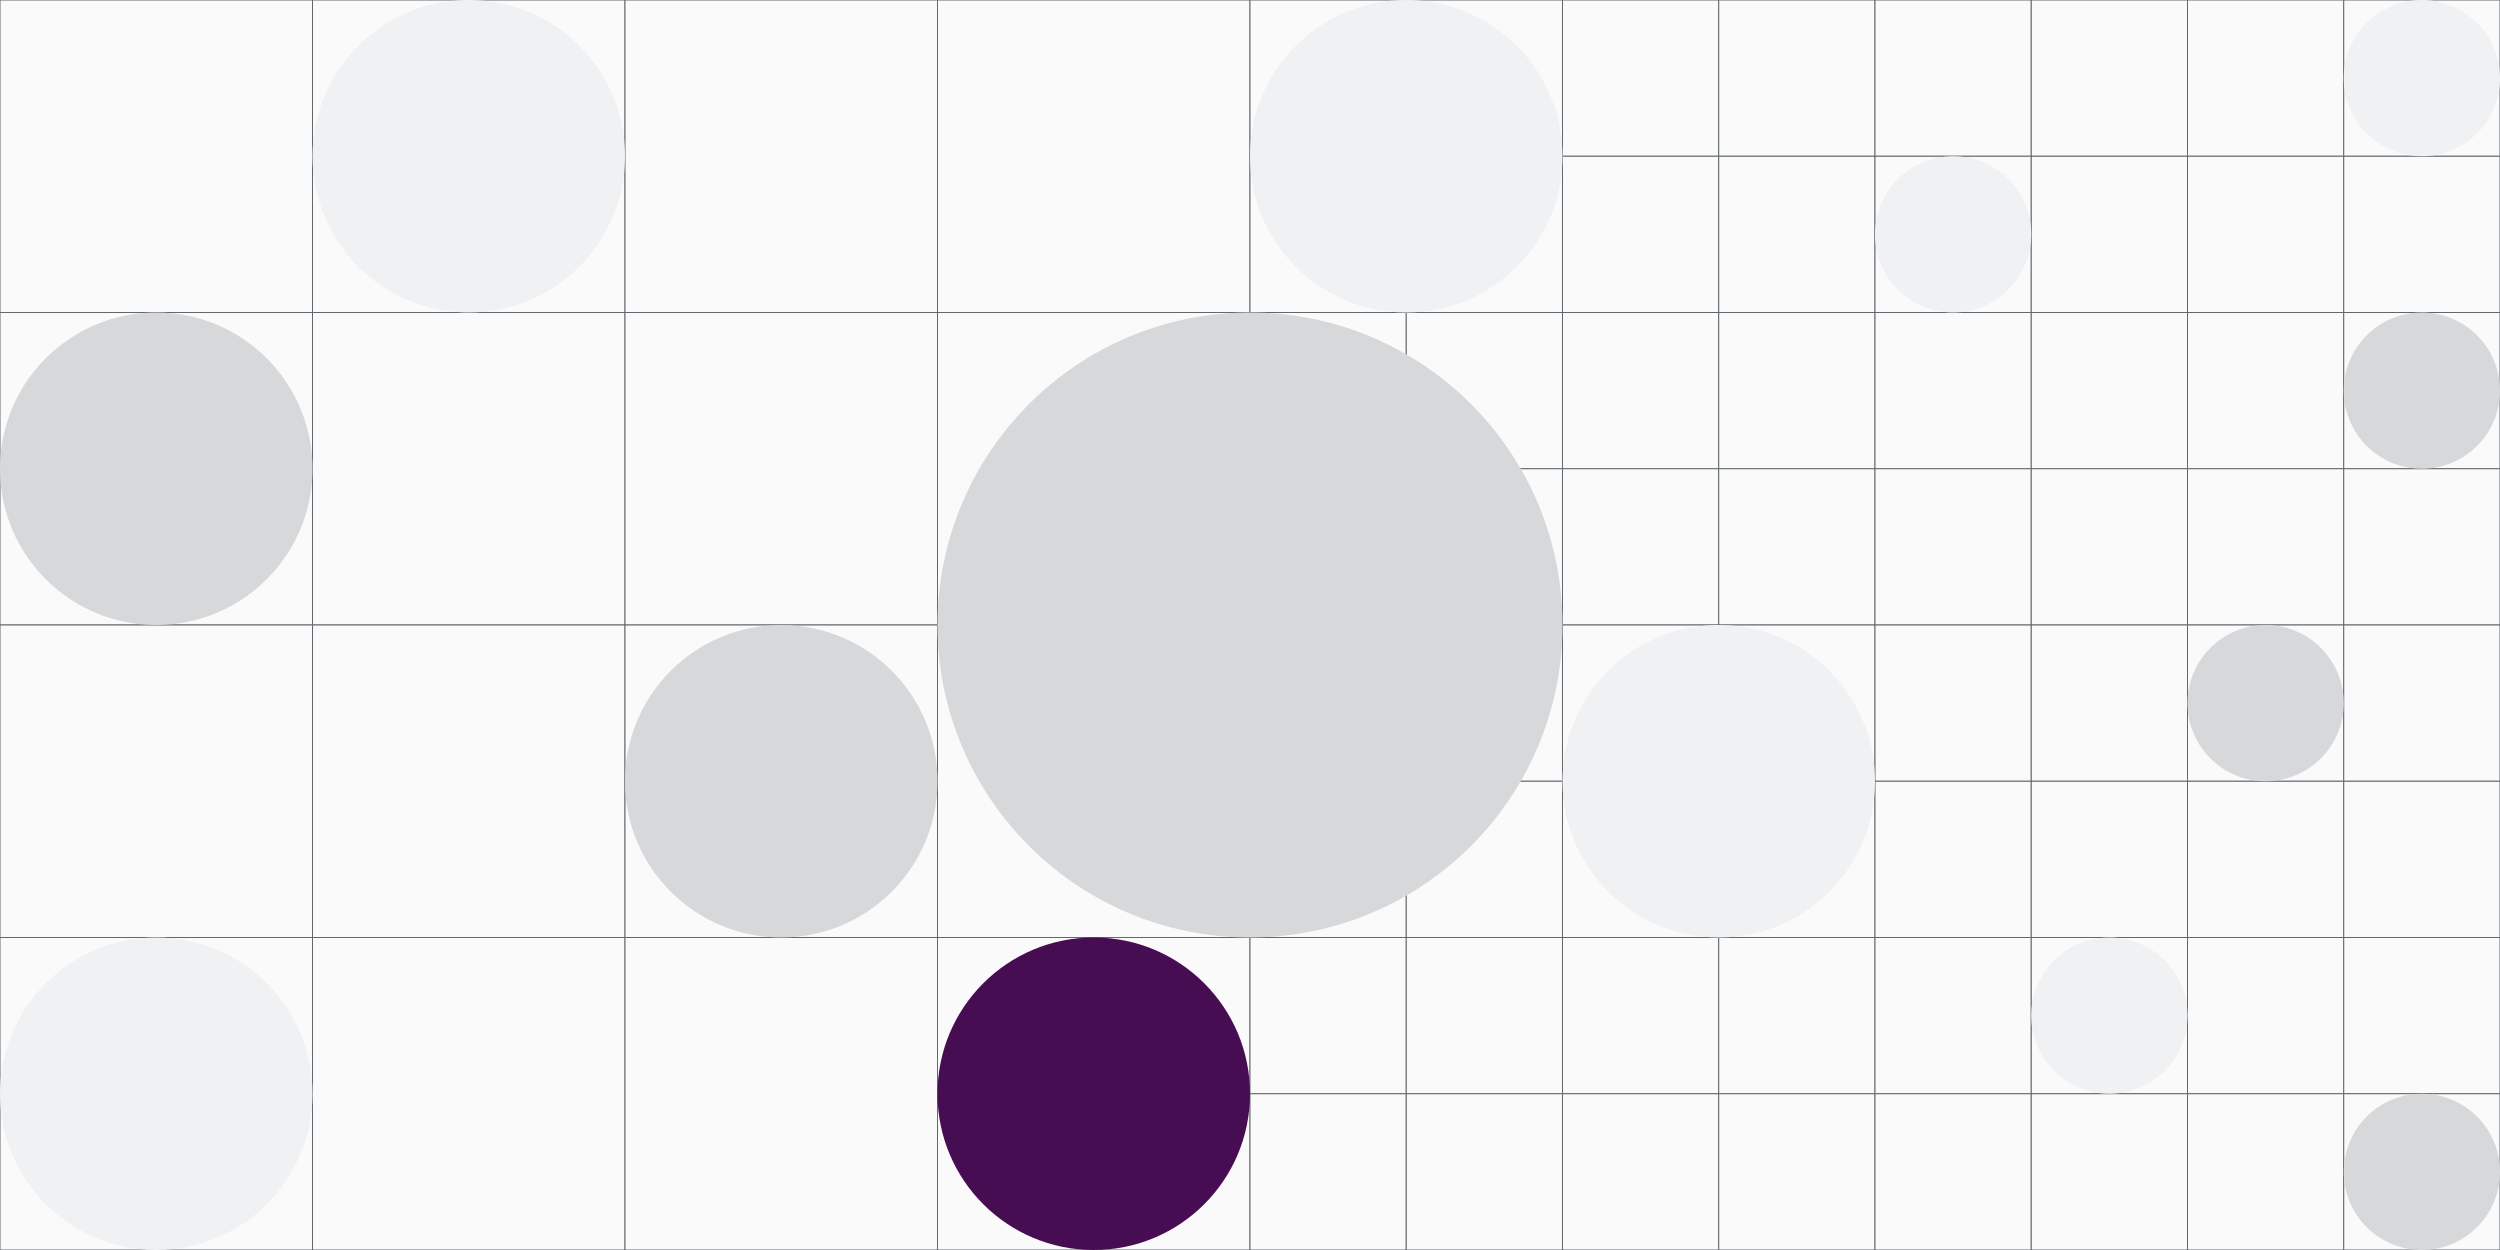
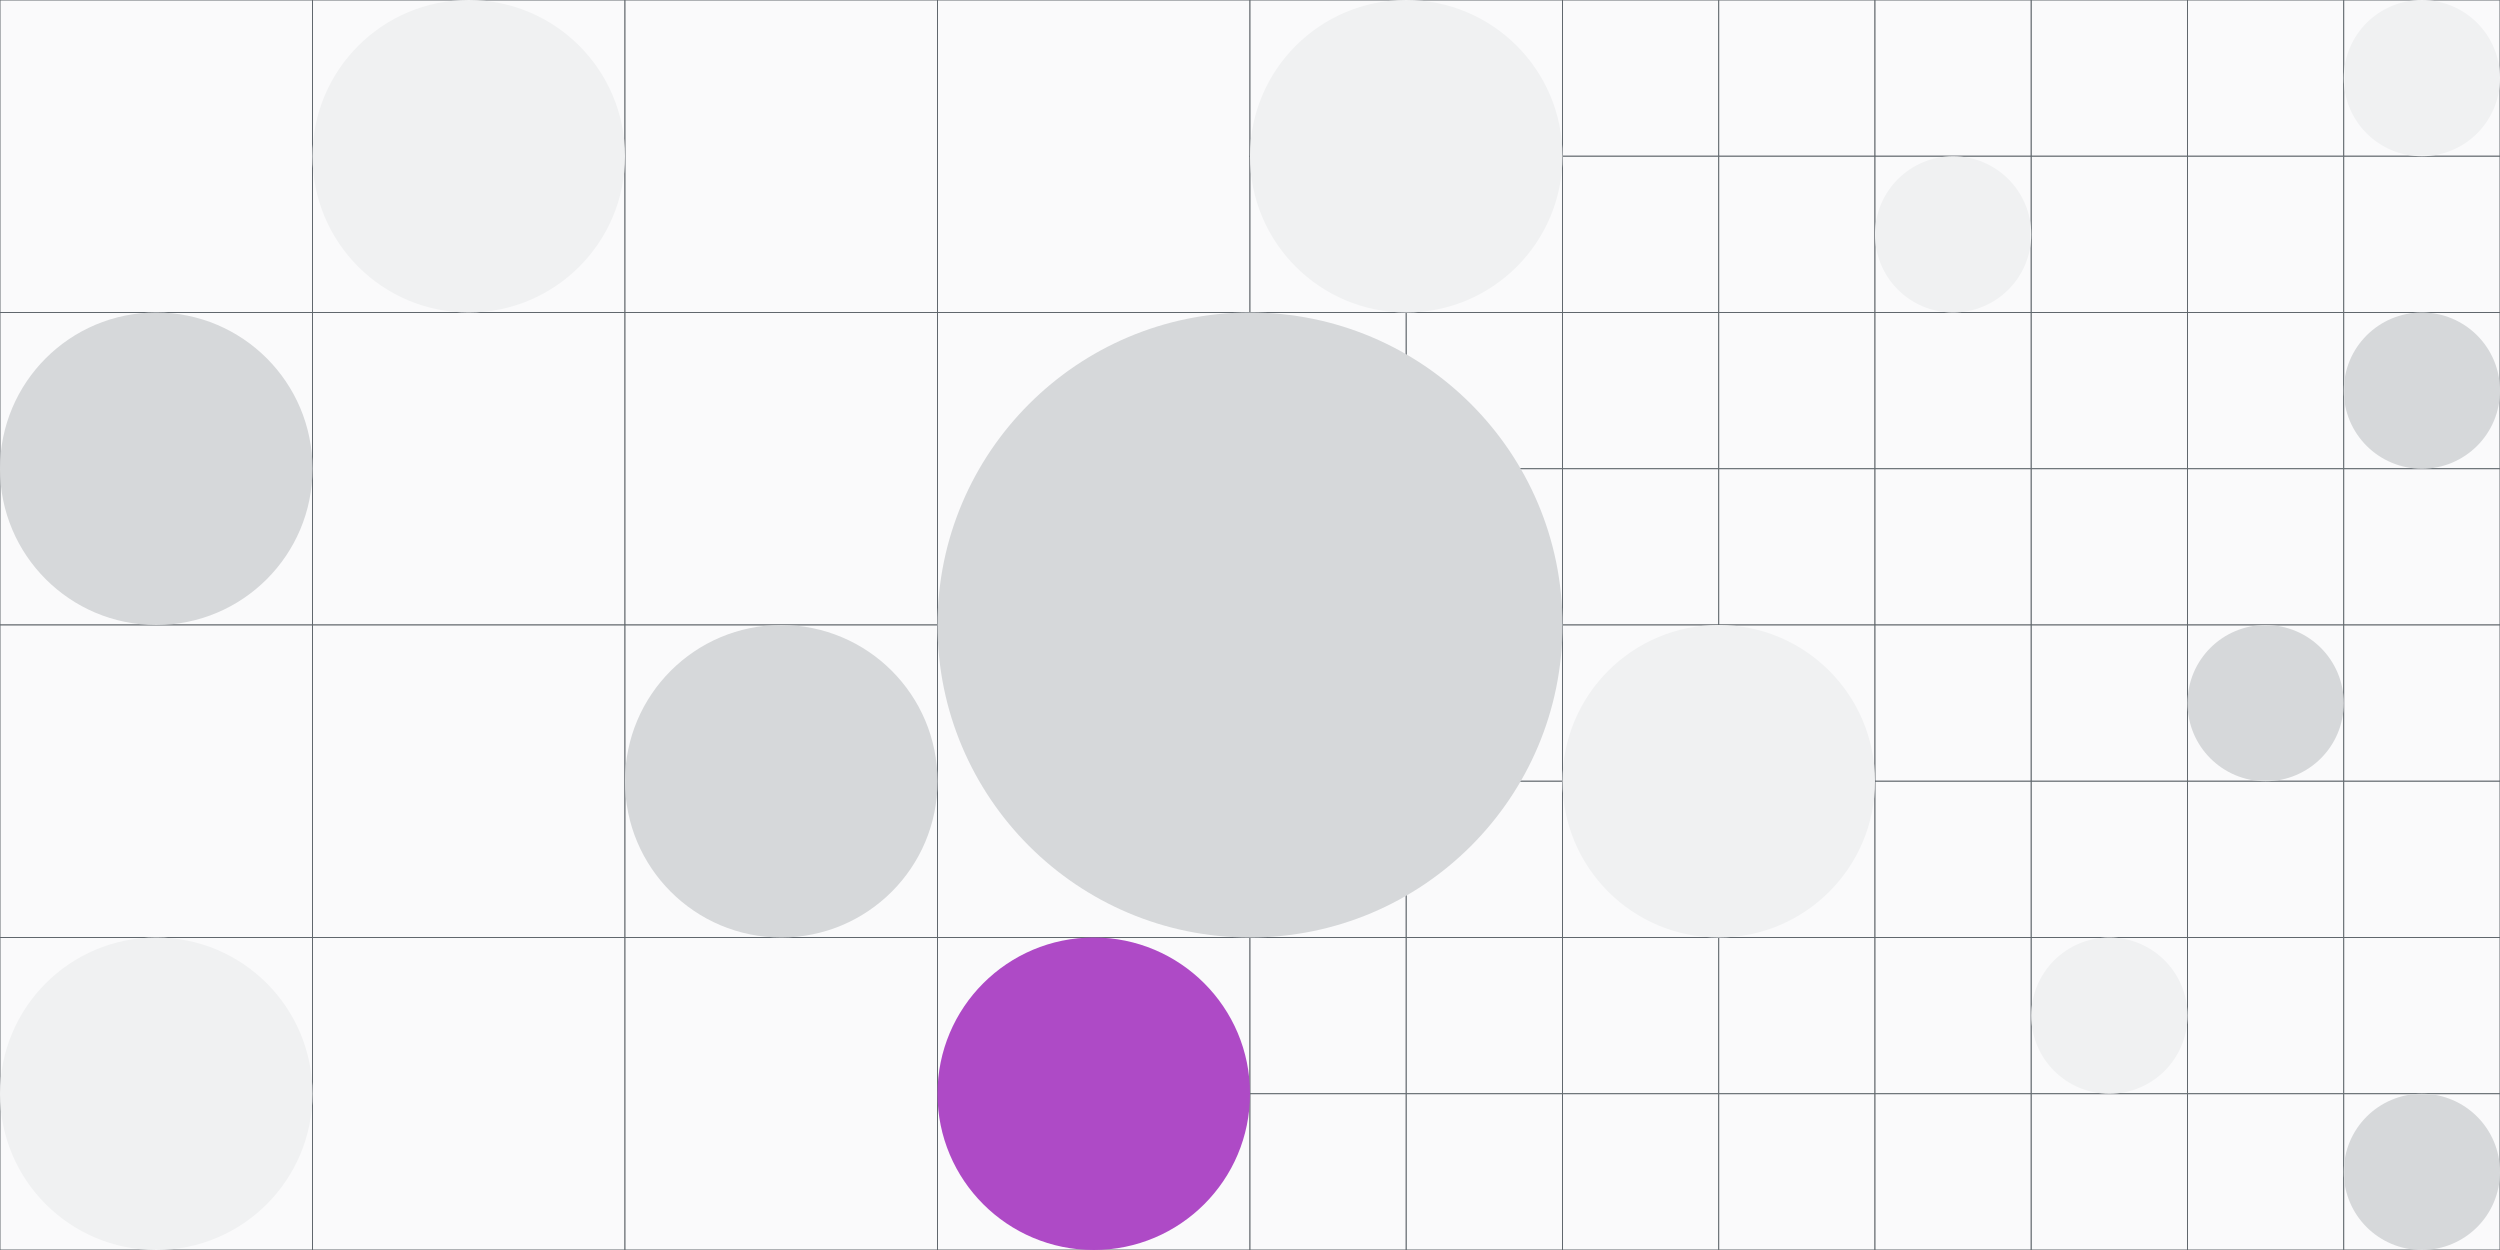
<svg xmlns="http://www.w3.org/2000/svg" width="1280" height="640" viewBox="0 0 1280 640" fill="none">
  <g clip-path="url(#clip0_4383_26337)">
    <rect width="160" height="160" fill="#FAFAFB" />
    <path d="M160 0H0V160H160V0Z" stroke="#5F666B" stroke-width="0.5" stroke-miterlimit="10" />
    <rect width="160" height="160" transform="translate(160)" fill="#FAFAFB" />
    <path d="M320 0H160V160H320V0Z" stroke="#5F666B" stroke-width="0.5" stroke-miterlimit="10" />
    <rect width="160" height="160" transform="translate(320)" fill="#FAFAFB" />
    <path d="M480 0H320V160H480V0Z" stroke="#5F666B" stroke-width="0.5" stroke-miterlimit="10" />
    <rect width="160" height="160" transform="translate(480)" fill="#FAFAFB" />
    <path d="M640 0H480V160H640V0Z" stroke="#5F666B" stroke-width="0.5" stroke-miterlimit="10" />
    <rect width="160" height="160" transform="translate(0 160)" fill="#FAFAFB" />
    <path d="M160 160H0V320H160V160Z" stroke="#5F666B" stroke-width="0.5" stroke-miterlimit="10" />
    <rect width="160" height="160" transform="translate(160 160)" fill="#FAFAFB" />
    <path d="M320 160H160V320H320V160Z" stroke="#5F666B" stroke-width="0.5" stroke-miterlimit="10" />
    <rect width="160" height="160" transform="translate(320 160)" fill="#FAFAFB" />
    <path d="M480 160H320V320H480V160Z" stroke="#5F666B" stroke-width="0.5" stroke-miterlimit="10" />
    <rect width="160" height="160" transform="translate(480 160)" fill="#FAFAFB" />
    <path d="M640 160H480V320H640V160Z" stroke="#5F666B" stroke-width="0.5" stroke-miterlimit="10" />
    <rect width="160" height="160" transform="translate(0 320)" fill="#FAFAFB" />
    <path d="M160 320H0V480H160V320Z" stroke="#5F666B" stroke-width="0.5" stroke-miterlimit="10" />
    <rect width="160" height="160" transform="translate(160 320)" fill="#FAFAFB" />
    <path d="M320 320H160V480H320V320Z" stroke="#5F666B" stroke-width="0.5" stroke-miterlimit="10" />
    <rect width="160" height="160" transform="translate(320 320)" fill="#FAFAFB" />
    <path d="M480 320H320V480H480V320Z" stroke="#5F666B" stroke-width="0.5" stroke-miterlimit="10" />
    <rect width="160" height="160" transform="translate(480 320)" fill="#FAFAFB" />
    <path d="M640 320H480V480H640V320Z" stroke="#5F666B" stroke-width="0.5" stroke-miterlimit="10" />
    <rect width="160" height="160" transform="translate(0 480)" fill="#FAFAFB" />
    <path d="M160 480H0V640H160V480Z" stroke="#5F666B" stroke-width="0.5" stroke-miterlimit="10" />
    <rect width="160" height="160" transform="translate(160 480)" fill="#FAFAFB" />
    <path d="M320 480H160V640H320V480Z" stroke="#5F666B" stroke-width="0.5" stroke-miterlimit="10" />
    <rect width="160" height="160" transform="translate(320 480)" fill="#FAFAFB" />
    <path d="M480 480H320V640H480V480Z" stroke="#5F666B" stroke-width="0.5" stroke-miterlimit="10" />
    <rect width="160" height="160" transform="translate(480 480)" fill="#FAFAFB" />
    <path d="M640 480H480V640H640V480Z" stroke="#5F666B" stroke-width="0.5" stroke-miterlimit="10" />
    <rect width="80" height="80" transform="translate(640)" fill="#FAFAFB" />
    <path d="M720 0H640V80H720V0Z" stroke="#5F666B" stroke-width="0.5" stroke-miterlimit="10" />
    <rect width="80" height="80" transform="translate(720)" fill="#FAFAFB" />
    <path d="M800 0H720V80H800V0Z" stroke="#5F666B" stroke-width="0.5" stroke-miterlimit="10" />
    <rect width="80" height="80" transform="translate(800)" fill="#FAFAFB" />
    <path d="M880 0H800V80H880V0Z" stroke="#5F666B" stroke-width="0.5" stroke-miterlimit="10" />
    <rect width="80" height="80" transform="translate(880)" fill="#FAFAFB" />
    <path d="M960 0H880V80H960V0Z" stroke="#5F666B" stroke-width="0.5" stroke-miterlimit="10" />
    <rect width="80" height="80" transform="translate(960)" fill="#FAFAFB" />
    <path d="M1040 0H960V80H1040V0Z" stroke="#5F666B" stroke-width="0.5" stroke-miterlimit="10" />
    <rect width="80" height="80" transform="translate(1040)" fill="#FAFAFB" />
    <path d="M1120 0H1040V80H1120V0Z" stroke="#5F666B" stroke-width="0.5" stroke-miterlimit="10" />
    <rect width="80" height="80" transform="translate(1120)" fill="#FAFAFB" />
    <path d="M1200 0H1120V80H1200V0Z" stroke="#5F666B" stroke-width="0.5" stroke-miterlimit="10" />
    <rect width="80" height="80" transform="translate(1200)" fill="#FAFAFB" />
    <path d="M1280 0H1200V80H1280V0Z" stroke="#5F666B" stroke-width="0.5" stroke-miterlimit="10" />
    <rect width="80" height="80" transform="translate(640 80)" fill="#FAFAFB" />
    <path d="M720 80H640V160H720V80Z" stroke="#5F666B" stroke-width="0.5" stroke-miterlimit="10" />
    <rect width="80" height="80" transform="translate(720 80)" fill="#FAFAFB" />
    <path d="M800 80H720V160H800V80Z" stroke="#5F666B" stroke-width="0.5" stroke-miterlimit="10" />
    <rect width="80" height="80" transform="translate(800 80)" fill="#FAFAFB" />
    <path d="M880 80H800V160H880V80Z" stroke="#5F666B" stroke-width="0.5" stroke-miterlimit="10" />
    <rect width="80" height="80" transform="translate(880 80)" fill="#FAFAFB" />
    <path d="M960 80H880V160H960V80Z" stroke="#5F666B" stroke-width="0.5" stroke-miterlimit="10" />
    <rect width="80" height="80" transform="translate(960 80)" fill="#FAFAFB" />
    <path d="M1040 80H960V160H1040V80Z" stroke="#5F666B" stroke-width="0.5" stroke-miterlimit="10" />
    <rect width="80" height="80" transform="translate(1040 80)" fill="#FAFAFB" />
    <path d="M1120 80H1040V160H1120V80Z" stroke="#5F666B" stroke-width="0.5" stroke-miterlimit="10" />
    <rect width="80" height="80" transform="translate(1120 80)" fill="#FAFAFB" />
    <path d="M1200 80H1120V160H1200V80Z" stroke="#5F666B" stroke-width="0.5" stroke-miterlimit="10" />
    <rect width="80" height="80" transform="translate(1200 80)" fill="#FAFAFB" />
    <path d="M1280 80H1200V160H1280V80Z" stroke="#5F666B" stroke-width="0.5" stroke-miterlimit="10" />
    <rect width="80" height="80" transform="translate(640 160)" fill="#FAFAFB" />
    <path d="M720 160H640V240H720V160Z" stroke="#5F666B" stroke-width="0.5" stroke-miterlimit="10" />
    <rect width="80" height="80" transform="translate(720 160)" fill="#FAFAFB" />
    <path d="M800 160H720V240H800V160Z" stroke="#5F666B" stroke-width="0.5" stroke-miterlimit="10" />
    <rect width="80" height="80" transform="translate(800 160)" fill="#FAFAFB" />
    <path d="M880 160H800V240H880V160Z" stroke="#5F666B" stroke-width="0.5" stroke-miterlimit="10" />
    <rect width="80" height="80" transform="translate(880 160)" fill="#FAFAFB" />
    <path d="M960 160H880V240H960V160Z" stroke="#5F666B" stroke-width="0.5" stroke-miterlimit="10" />
    <rect width="80" height="80" transform="translate(960 160)" fill="#FAFAFB" />
    <path d="M1040 160H960V240H1040V160Z" stroke="#5F666B" stroke-width="0.5" stroke-miterlimit="10" />
    <rect width="80" height="80" transform="translate(1040 160)" fill="#FAFAFB" />
    <path d="M1120 160H1040V240H1120V160Z" stroke="#5F666B" stroke-width="0.5" stroke-miterlimit="10" />
    <rect width="80" height="80" transform="translate(1120 160)" fill="#FAFAFB" />
    <path d="M1200 160H1120V240H1200V160Z" stroke="#5F666B" stroke-width="0.5" stroke-miterlimit="10" />
    <rect width="80" height="80" transform="translate(1200 160)" fill="#FAFAFB" />
    <path d="M1280 160H1200V240H1280V160Z" stroke="#5F666B" stroke-width="0.5" stroke-miterlimit="10" />
    <rect width="80" height="80" transform="translate(640 240)" fill="#FAFAFB" />
    <path d="M720 240H640V320H720V240Z" stroke="#5F666B" stroke-width="0.5" stroke-miterlimit="10" />
    <rect width="80" height="80" transform="translate(720 240)" fill="#FAFAFB" />
    <path d="M800 240H720V320H800V240Z" stroke="#5F666B" stroke-width="0.5" stroke-miterlimit="10" />
    <rect width="80" height="80" transform="translate(800 240)" fill="#FAFAFB" />
    <path d="M880 240H800V320H880V240Z" stroke="#5F666B" stroke-width="0.5" stroke-miterlimit="10" />
    <rect width="80" height="80" transform="translate(880 240)" fill="#FAFAFB" />
    <path d="M960 240H880V320H960V240Z" stroke="#5F666B" stroke-width="0.5" stroke-miterlimit="10" />
    <rect width="80" height="80" transform="translate(960 240)" fill="#FAFAFB" />
    <path d="M1040 240H960V320H1040V240Z" stroke="#5F666B" stroke-width="0.5" stroke-miterlimit="10" />
    <rect width="80" height="80" transform="translate(1040 240)" fill="#FAFAFB" />
    <path d="M1120 240H1040V320H1120V240Z" stroke="#5F666B" stroke-width="0.5" stroke-miterlimit="10" />
    <rect width="80" height="80" transform="translate(1120 240)" fill="#FAFAFB" />
    <path d="M1200 240H1120V320H1200V240Z" stroke="#5F666B" stroke-width="0.5" stroke-miterlimit="10" />
    <rect width="80" height="80" transform="translate(1200 240)" fill="#FAFAFB" />
    <path d="M1280 240H1200V320H1280V240Z" stroke="#5F666B" stroke-width="0.5" stroke-miterlimit="10" />
    <rect width="80" height="80" transform="translate(640 320)" fill="#FAFAFB" />
    <path d="M720 320H640V400H720V320Z" stroke="#5F666B" stroke-width="0.5" stroke-miterlimit="10" />
    <rect width="80" height="80" transform="translate(720 320)" fill="#FAFAFB" />
    <path d="M800 320H720V400H800V320Z" stroke="#5F666B" stroke-width="0.5" stroke-miterlimit="10" />
    <rect width="80" height="80" transform="translate(800 320)" fill="#FAFAFB" />
    <path d="M880 320H800V400H880V320Z" stroke="#5F666B" stroke-width="0.5" stroke-miterlimit="10" />
    <rect width="80" height="80" transform="translate(880 320)" fill="#FAFAFB" />
    <path d="M960 320H880V400H960V320Z" stroke="#5F666B" stroke-width="0.5" stroke-miterlimit="10" />
    <rect width="80" height="80" transform="translate(960 320)" fill="#FAFAFB" />
    <path d="M1040 320H960V400H1040V320Z" stroke="#5F666B" stroke-width="0.5" stroke-miterlimit="10" />
    <rect width="80" height="80" transform="translate(1040 320)" fill="#FAFAFB" />
    <path d="M1120 320H1040V400H1120V320Z" stroke="#5F666B" stroke-width="0.5" stroke-miterlimit="10" />
    <rect width="80" height="80" transform="translate(1120 320)" fill="#FAFAFB" />
    <path d="M1200 320H1120V400H1200V320Z" stroke="#5F666B" stroke-width="0.5" stroke-miterlimit="10" />
    <rect width="80" height="80" transform="translate(1200 320)" fill="#FAFAFB" />
    <path d="M1280 320H1200V400H1280V320Z" stroke="#5F666B" stroke-width="0.5" stroke-miterlimit="10" />
    <rect width="80" height="80" transform="translate(640 400)" fill="#FAFAFB" />
    <path d="M720 400H640V480H720V400Z" stroke="#5F666B" stroke-width="0.5" stroke-miterlimit="10" />
    <rect width="80" height="80" transform="translate(720 400)" fill="#FAFAFB" />
    <path d="M800 400H720V480H800V400Z" stroke="#5F666B" stroke-width="0.5" stroke-miterlimit="10" />
    <rect width="80" height="80" transform="translate(800 400)" fill="#FAFAFB" />
    <path d="M880 400H800V480H880V400Z" stroke="#5F666B" stroke-width="0.5" stroke-miterlimit="10" />
    <rect width="80" height="80" transform="translate(880 400)" fill="#FAFAFB" />
    <path d="M960 400H880V480H960V400Z" stroke="#5F666B" stroke-width="0.5" stroke-miterlimit="10" />
    <rect width="80" height="80" transform="translate(960 400)" fill="#FAFAFB" />
    <path d="M1040 400H960V480H1040V400Z" stroke="#5F666B" stroke-width="0.5" stroke-miterlimit="10" />
    <rect width="80" height="80" transform="translate(1040 400)" fill="#FAFAFB" />
    <path d="M1120 400H1040V480H1120V400Z" stroke="#5F666B" stroke-width="0.5" stroke-miterlimit="10" />
    <rect width="80" height="80" transform="translate(1120 400)" fill="#FAFAFB" />
    <path d="M1200 400H1120V480H1200V400Z" stroke="#5F666B" stroke-width="0.5" stroke-miterlimit="10" />
    <rect width="80" height="80" transform="translate(1200 400)" fill="#FAFAFB" />
    <path d="M1280 400H1200V480H1280V400Z" stroke="#5F666B" stroke-width="0.5" stroke-miterlimit="10" />
    <rect width="80" height="80" transform="translate(640 480)" fill="#FAFAFB" />
    <path d="M720 480H640V560H720V480Z" stroke="#5F666B" stroke-width="0.5" stroke-miterlimit="10" />
    <rect width="80" height="80" transform="translate(720 480)" fill="#FAFAFB" />
    <path d="M800 480H720V560H800V480Z" stroke="#5F666B" stroke-width="0.5" stroke-miterlimit="10" />
    <rect width="80" height="80" transform="translate(800 480)" fill="#FAFAFB" />
    <path d="M880 480H800V560H880V480Z" stroke="#5F666B" stroke-width="0.5" stroke-miterlimit="10" />
    <rect width="80" height="80" transform="translate(880 480)" fill="#FAFAFB" />
    <path d="M960 480H880V560H960V480Z" stroke="#5F666B" stroke-width="0.5" stroke-miterlimit="10" />
    <rect width="80" height="80" transform="translate(960 480)" fill="#FAFAFB" />
    <path d="M1040 480H960V560H1040V480Z" stroke="#5F666B" stroke-width="0.5" stroke-miterlimit="10" />
    <rect width="80" height="80" transform="translate(1040 480)" fill="#FAFAFB" />
    <path d="M1120 480H1040V560H1120V480Z" stroke="#5F666B" stroke-width="0.5" stroke-miterlimit="10" />
    <rect width="80" height="80" transform="translate(1120 480)" fill="#FAFAFB" />
    <path d="M1200 480H1120V560H1200V480Z" stroke="#5F666B" stroke-width="0.5" stroke-miterlimit="10" />
    <rect width="80" height="80" transform="translate(1200 480)" fill="#FAFAFB" />
    <path d="M1280 480H1200V560H1280V480Z" stroke="#5F666B" stroke-width="0.5" stroke-miterlimit="10" />
    <rect width="80" height="80" transform="translate(640 560)" fill="#FAFAFB" />
    <path d="M720 560H640V640H720V560Z" stroke="#5F666B" stroke-width="0.5" stroke-miterlimit="10" />
    <rect width="80" height="80" transform="translate(720 560)" fill="#FAFAFB" />
    <path d="M800 560H720V640H800V560Z" stroke="#5F666B" stroke-width="0.5" stroke-miterlimit="10" />
    <rect width="80" height="80" transform="translate(800 560)" fill="#FAFAFB" />
    <path d="M880 560H800V640H880V560Z" stroke="#5F666B" stroke-width="0.5" stroke-miterlimit="10" />
    <rect width="80" height="80" transform="translate(880 560)" fill="#FAFAFB" />
    <path d="M960 560H880V640H960V560Z" stroke="#5F666B" stroke-width="0.5" stroke-miterlimit="10" />
    <rect width="80" height="80" transform="translate(960 560)" fill="#FAFAFB" />
    <path d="M1040 560H960V640H1040V560Z" stroke="#5F666B" stroke-width="0.5" stroke-miterlimit="10" />
    <rect width="80" height="80" transform="translate(1040 560)" fill="#FAFAFB" />
    <path d="M1120 560H1040V640H1120V560Z" stroke="#5F666B" stroke-width="0.5" stroke-miterlimit="10" />
    <rect width="80" height="80" transform="translate(1120 560)" fill="#FAFAFB" />
    <path d="M1200 560H1120V640H1200V560Z" stroke="#5F666B" stroke-width="0.5" stroke-miterlimit="10" />
    <rect width="80" height="80" transform="translate(1200 560)" fill="#FAFAFB" />
    <path d="M1280 560H1200V640H1280V560Z" stroke="#5F666B" stroke-width="0.5" stroke-miterlimit="10" />
    <circle cx="1080" cy="520" r="40" fill="#F0F1F2" />
    <circle cx="1160" cy="360" r="40" fill="#D6D8DA" />
    <circle cx="1240" cy="600" r="40" fill="#D6D8DA" />
    <circle cx="1240" cy="40" r="40" fill="#F0F1F2" />
    <circle cx="1240" cy="200" r="40" fill="#D6D8DA" />
    <circle cx="880" cy="400" r="80" fill="#F0F1F2" />
    <circle cx="1000" cy="120" r="40" fill="#F0F1F2" />
    <circle cx="80" cy="240" r="80" fill="#D6D8DA" />
    <circle cx="80" cy="560" r="80" fill="#F0F1F2" />
    <circle cx="240" cy="80" r="80" fill="#F0F1F2" />
    <circle cx="640" cy="320" r="160" fill="#D6D8DA" />
    <circle cx="720" cy="80" r="80" fill="#F0F1F2" />
-     <circle cx="560" cy="560" r="80" fill="#460D53" />
+     <circle cx="560" cy="560" r="80" fill="#AE4AC6" />
    <circle cx="400" cy="400" r="80" fill="#D6D8DA" />
  </g>
  <defs>
    <clipPath id="clip0_4383_26337">
      <rect width="1280" height="640" fill="white" />
    </clipPath>
  </defs>
</svg>
